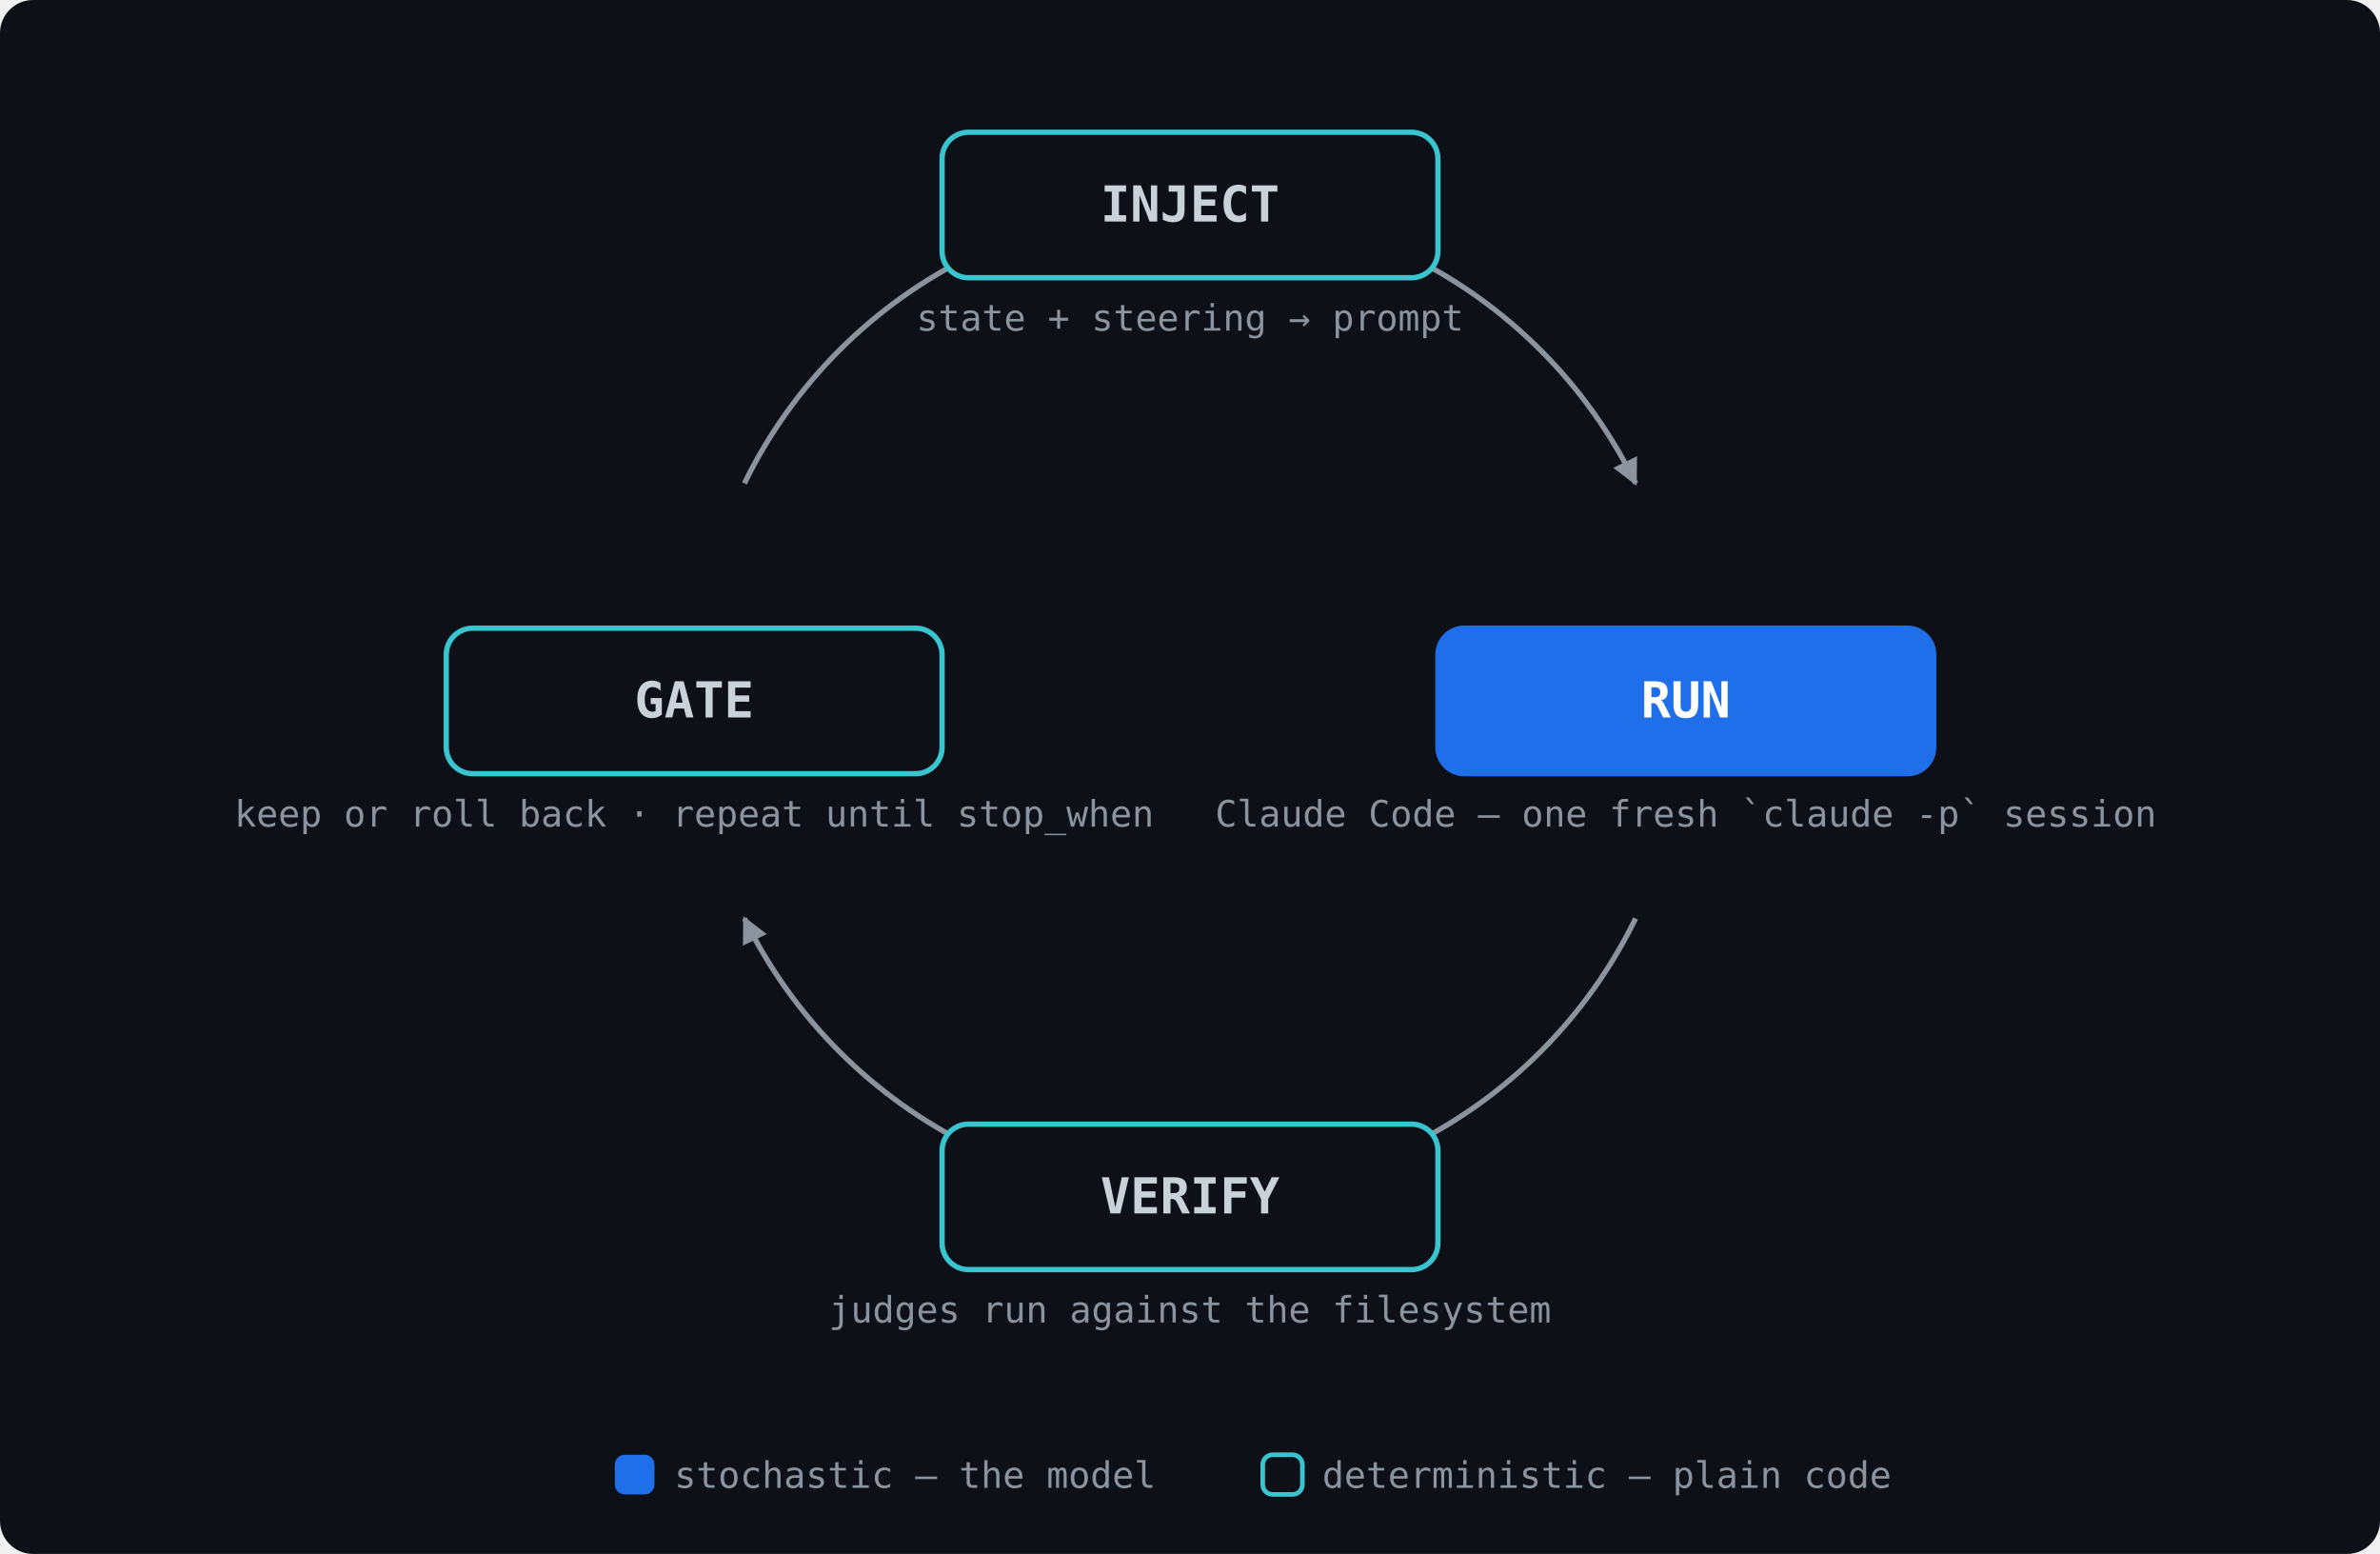
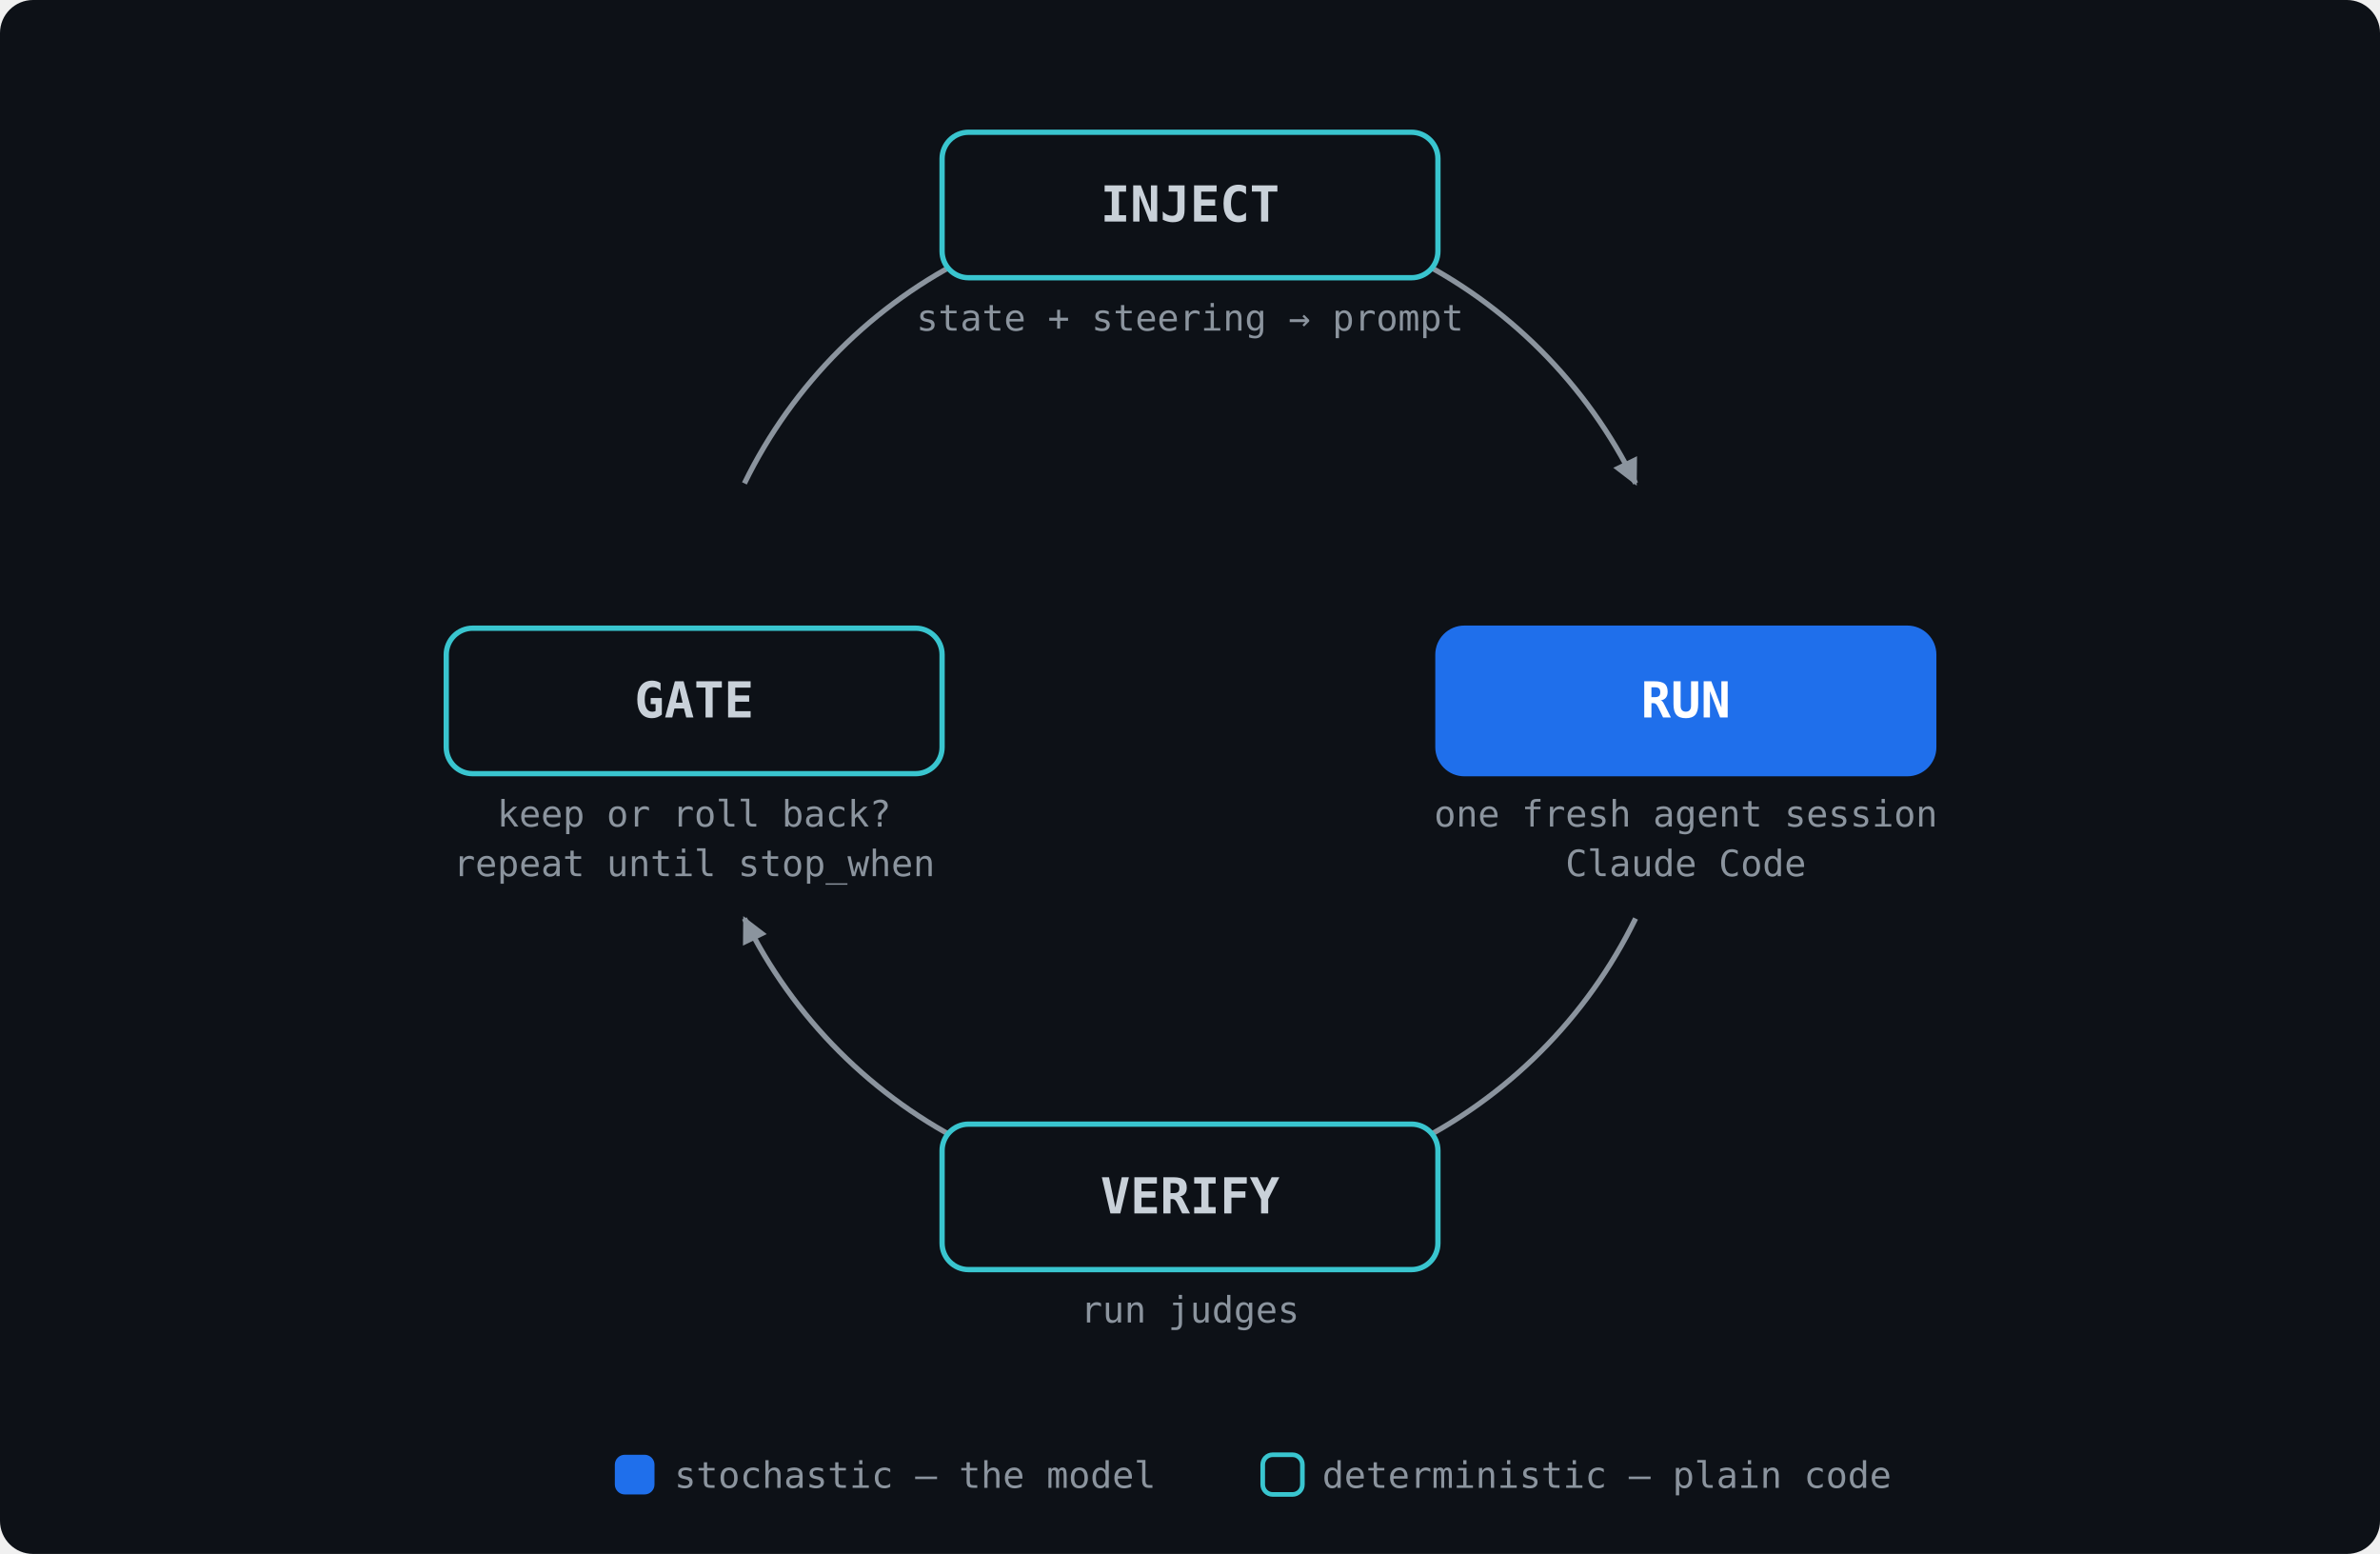
<svg xmlns="http://www.w3.org/2000/svg" width="720" height="470" viewBox="0 0 720 470" font-family="SFMono-Regular,Menlo,Consolas,monospace">
  <rect width="720" height="470" rx="10" fill="#0d1117" />
  <defs>
    <marker id="a" viewBox="0 0 10 10" refX="9" refY="5" markerWidth="5" markerHeight="5" orient="auto-start-reverse">
      <path d="M0,0 L10,5 L0,10 z" fill="#8b949e" />
    </marker>
  </defs>
  <path d="M425.8,77.2 A150,150 0 0 1 494.8,146.2" fill="none" stroke="#8b949e" stroke-width="1.6" marker-end="url(#a)" />
  <path d="M494.8,277.8 A150,150 0 0 1 425.8,346.8" fill="none" stroke="#8b949e" stroke-width="1.6" marker-end="url(#a)" />
  <path d="M294.2,346.8 A150,150 0 0 1 225.2,277.8" fill="none" stroke="#8b949e" stroke-width="1.6" marker-end="url(#a)" />
  <path d="M225.2,146.2 A150,150 0 0 1 294.2,77.2" fill="none" stroke="#8b949e" stroke-width="1.6" marker-end="url(#a)" />
  <rect x="285.0" y="40.0" width="150" height="44" rx="8" fill="#0d1117" stroke="#39c5cf" stroke-width="1.6" />
  <text x="360.0" y="67.0" fill="#c9d1d9" font-size="15" font-weight="bold" text-anchor="middle">INJECT</text>
  <text x="360.0" y="100.0" fill="#8b949e" font-size="11" text-anchor="middle">state + steering → prompt</text>
  <rect x="435.0" y="190.0" width="150" height="44" rx="8" fill="#1f6feb" stroke="#1f6feb" stroke-width="1.6" />
  <text x="510.0" y="217.0" fill="#ffffff" font-size="15" font-weight="bold" text-anchor="middle">RUN</text>
-   <text x="510.0" y="250.0" fill="#8b949e" font-size="11" text-anchor="middle">Claude Code — one fresh `claude -p` session</text>
+   <text x="510.0" y="250.0" fill="#8b949e" font-size="11" text-anchor="middle">one fresh agent session</text>
+   <text x="510.0" y="265.0" fill="#8b949e" font-size="11" text-anchor="middle">Claude Code</text>
  <rect x="285.0" y="340.0" width="150" height="44" rx="8" fill="#0d1117" stroke="#39c5cf" stroke-width="1.6" />
  <text x="360.0" y="367.0" fill="#c9d1d9" font-size="15" font-weight="bold" text-anchor="middle">VERIFY</text>
-   <text x="360.0" y="400.0" fill="#8b949e" font-size="11" text-anchor="middle">judges run against the filesystem</text>
+   <text x="360.0" y="400.0" fill="#8b949e" font-size="11" text-anchor="middle">run judges</text>
  <rect x="135.0" y="190.0" width="150" height="44" rx="8" fill="#0d1117" stroke="#39c5cf" stroke-width="1.6" />
  <text x="210.0" y="217.0" fill="#c9d1d9" font-size="15" font-weight="bold" text-anchor="middle">GATE</text>
-   <text x="210.0" y="250.0" fill="#8b949e" font-size="11" text-anchor="middle">keep or roll back · repeat until stop_when</text>
+   <text x="210.0" y="250.0" fill="#8b949e" font-size="11" text-anchor="middle">keep or roll back?</text>
+   <text x="210.0" y="265.0" fill="#8b949e" font-size="11" text-anchor="middle">repeat until stop_when</text>
  <rect x="186" y="440" width="12" height="12" rx="3" fill="#1f6feb" />
  <text x="204" y="450" fill="#8b949e" font-size="11">stochastic — the model</text>
  <rect x="382" y="440" width="12" height="12" rx="3" fill="#0d1117" stroke="#39c5cf" stroke-width="1.4" />
  <text x="400" y="450" fill="#8b949e" font-size="11">deterministic — plain code</text>
</svg>
